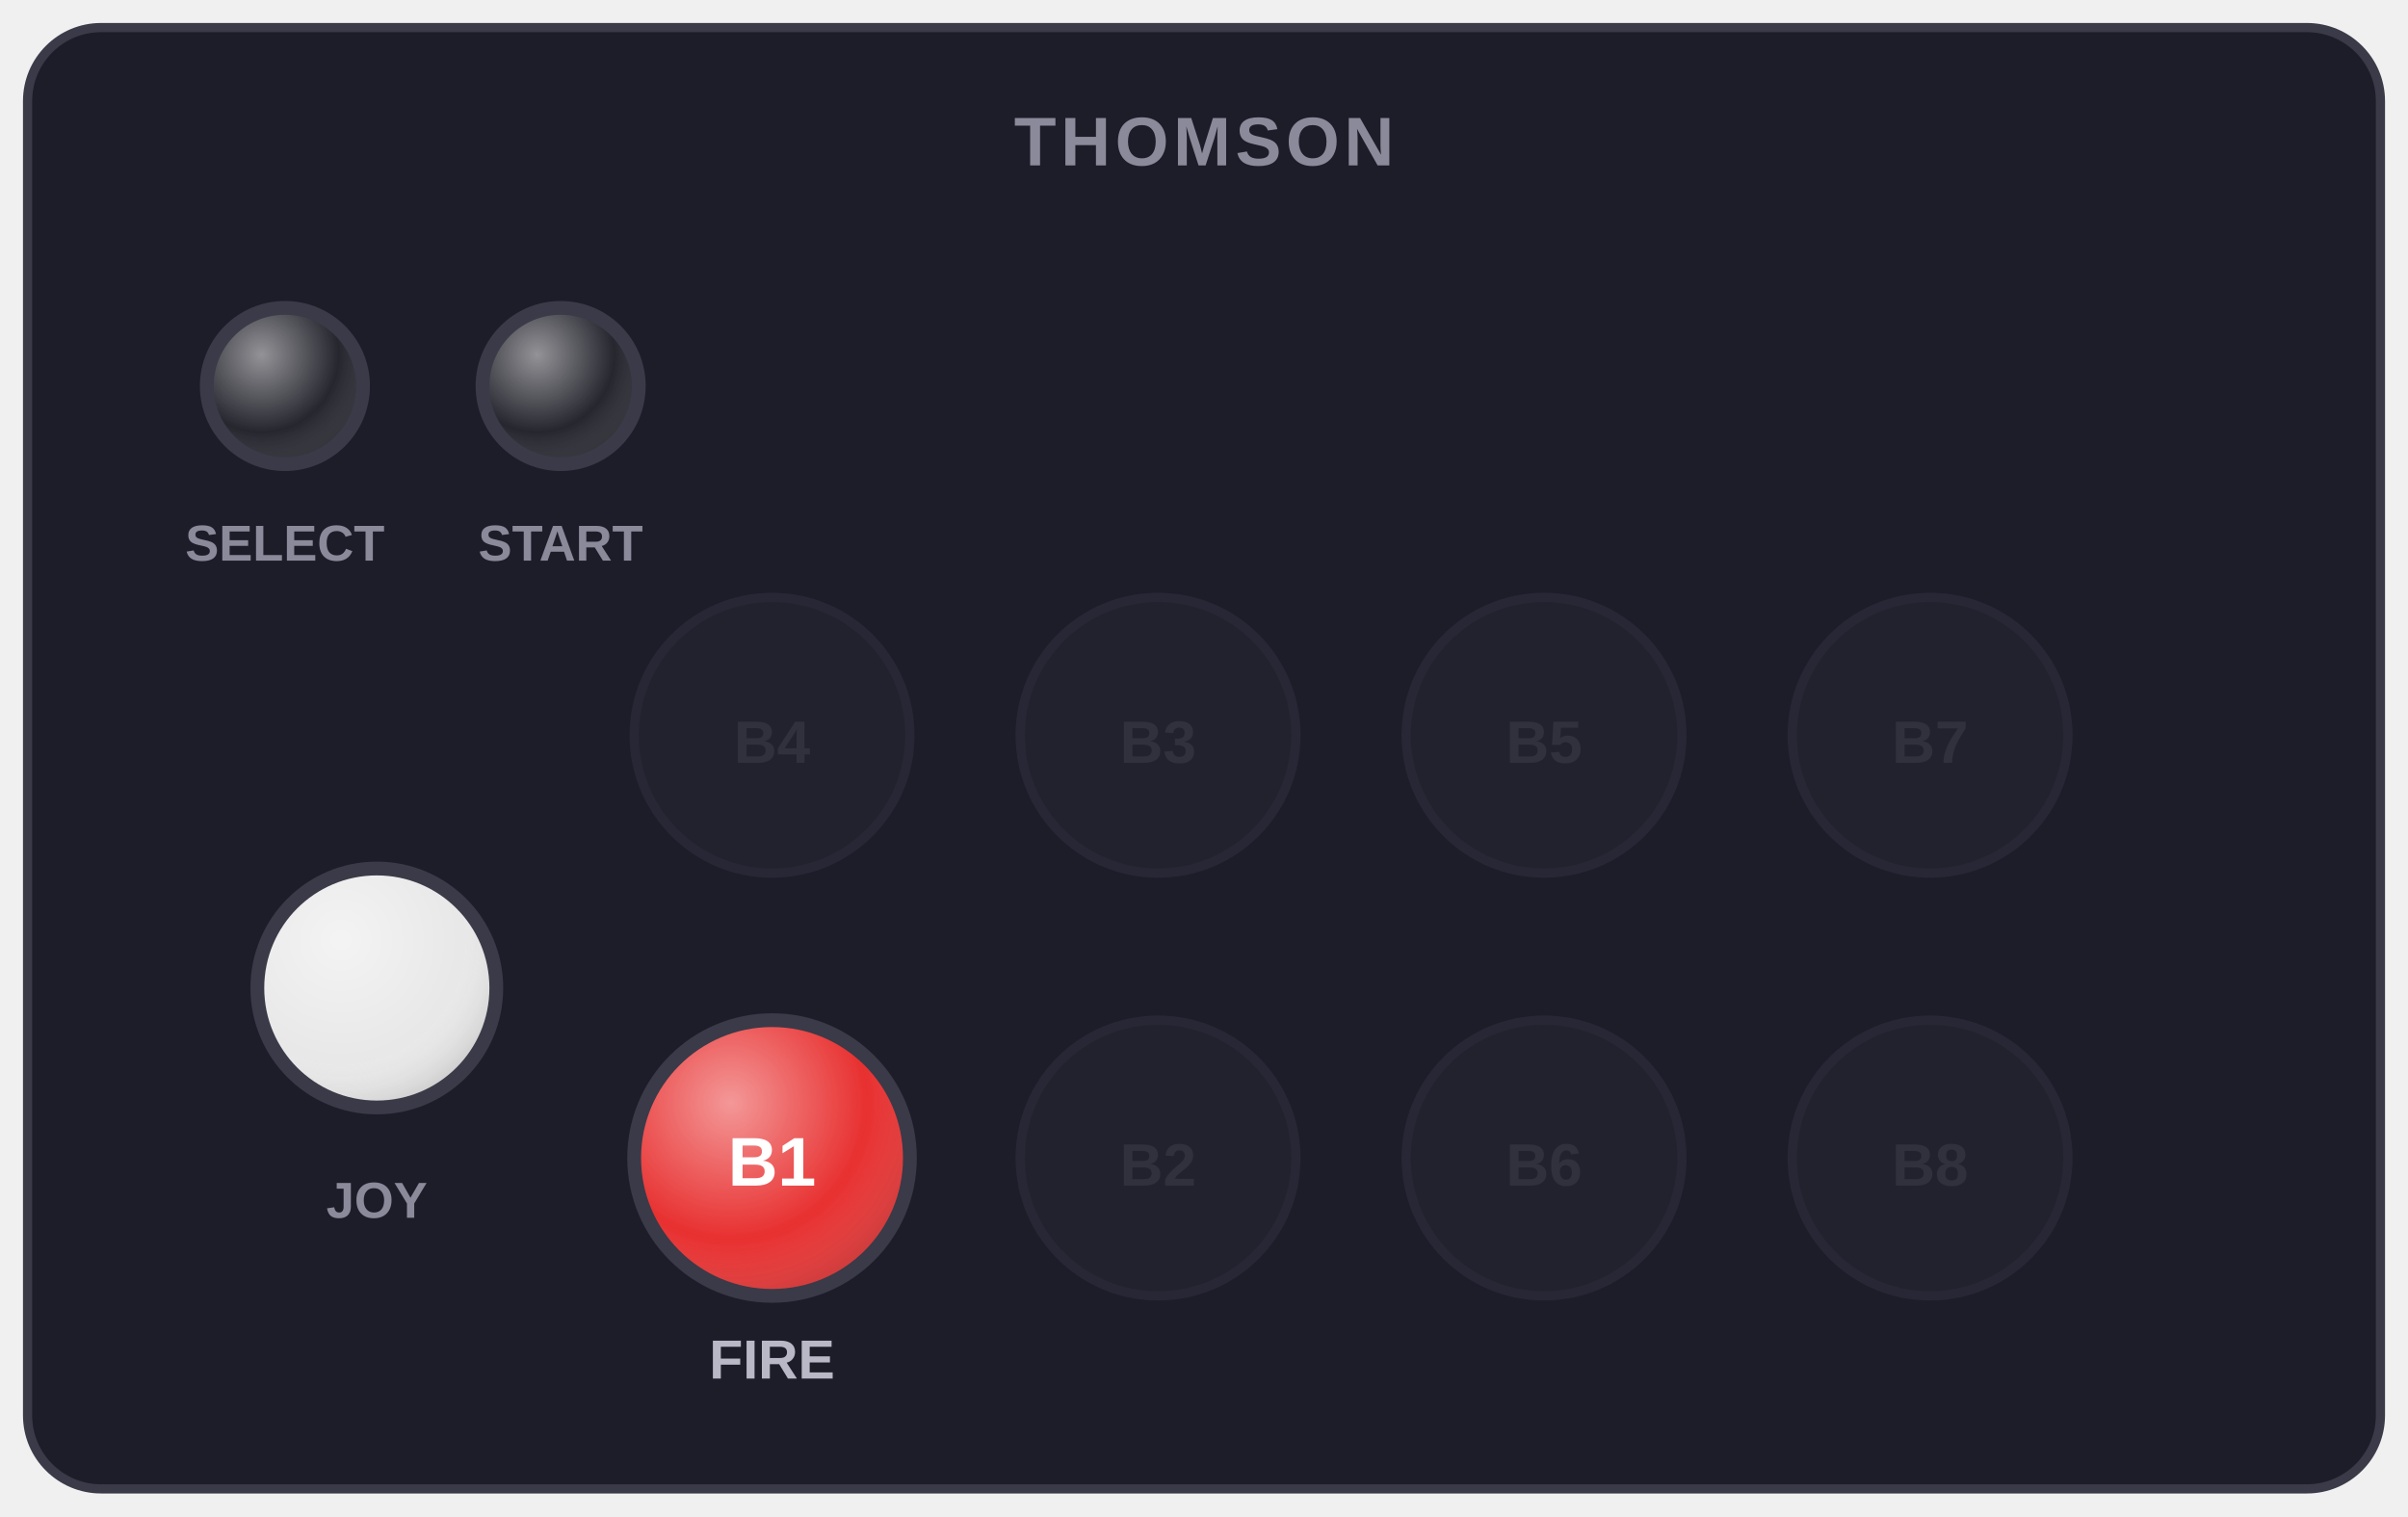
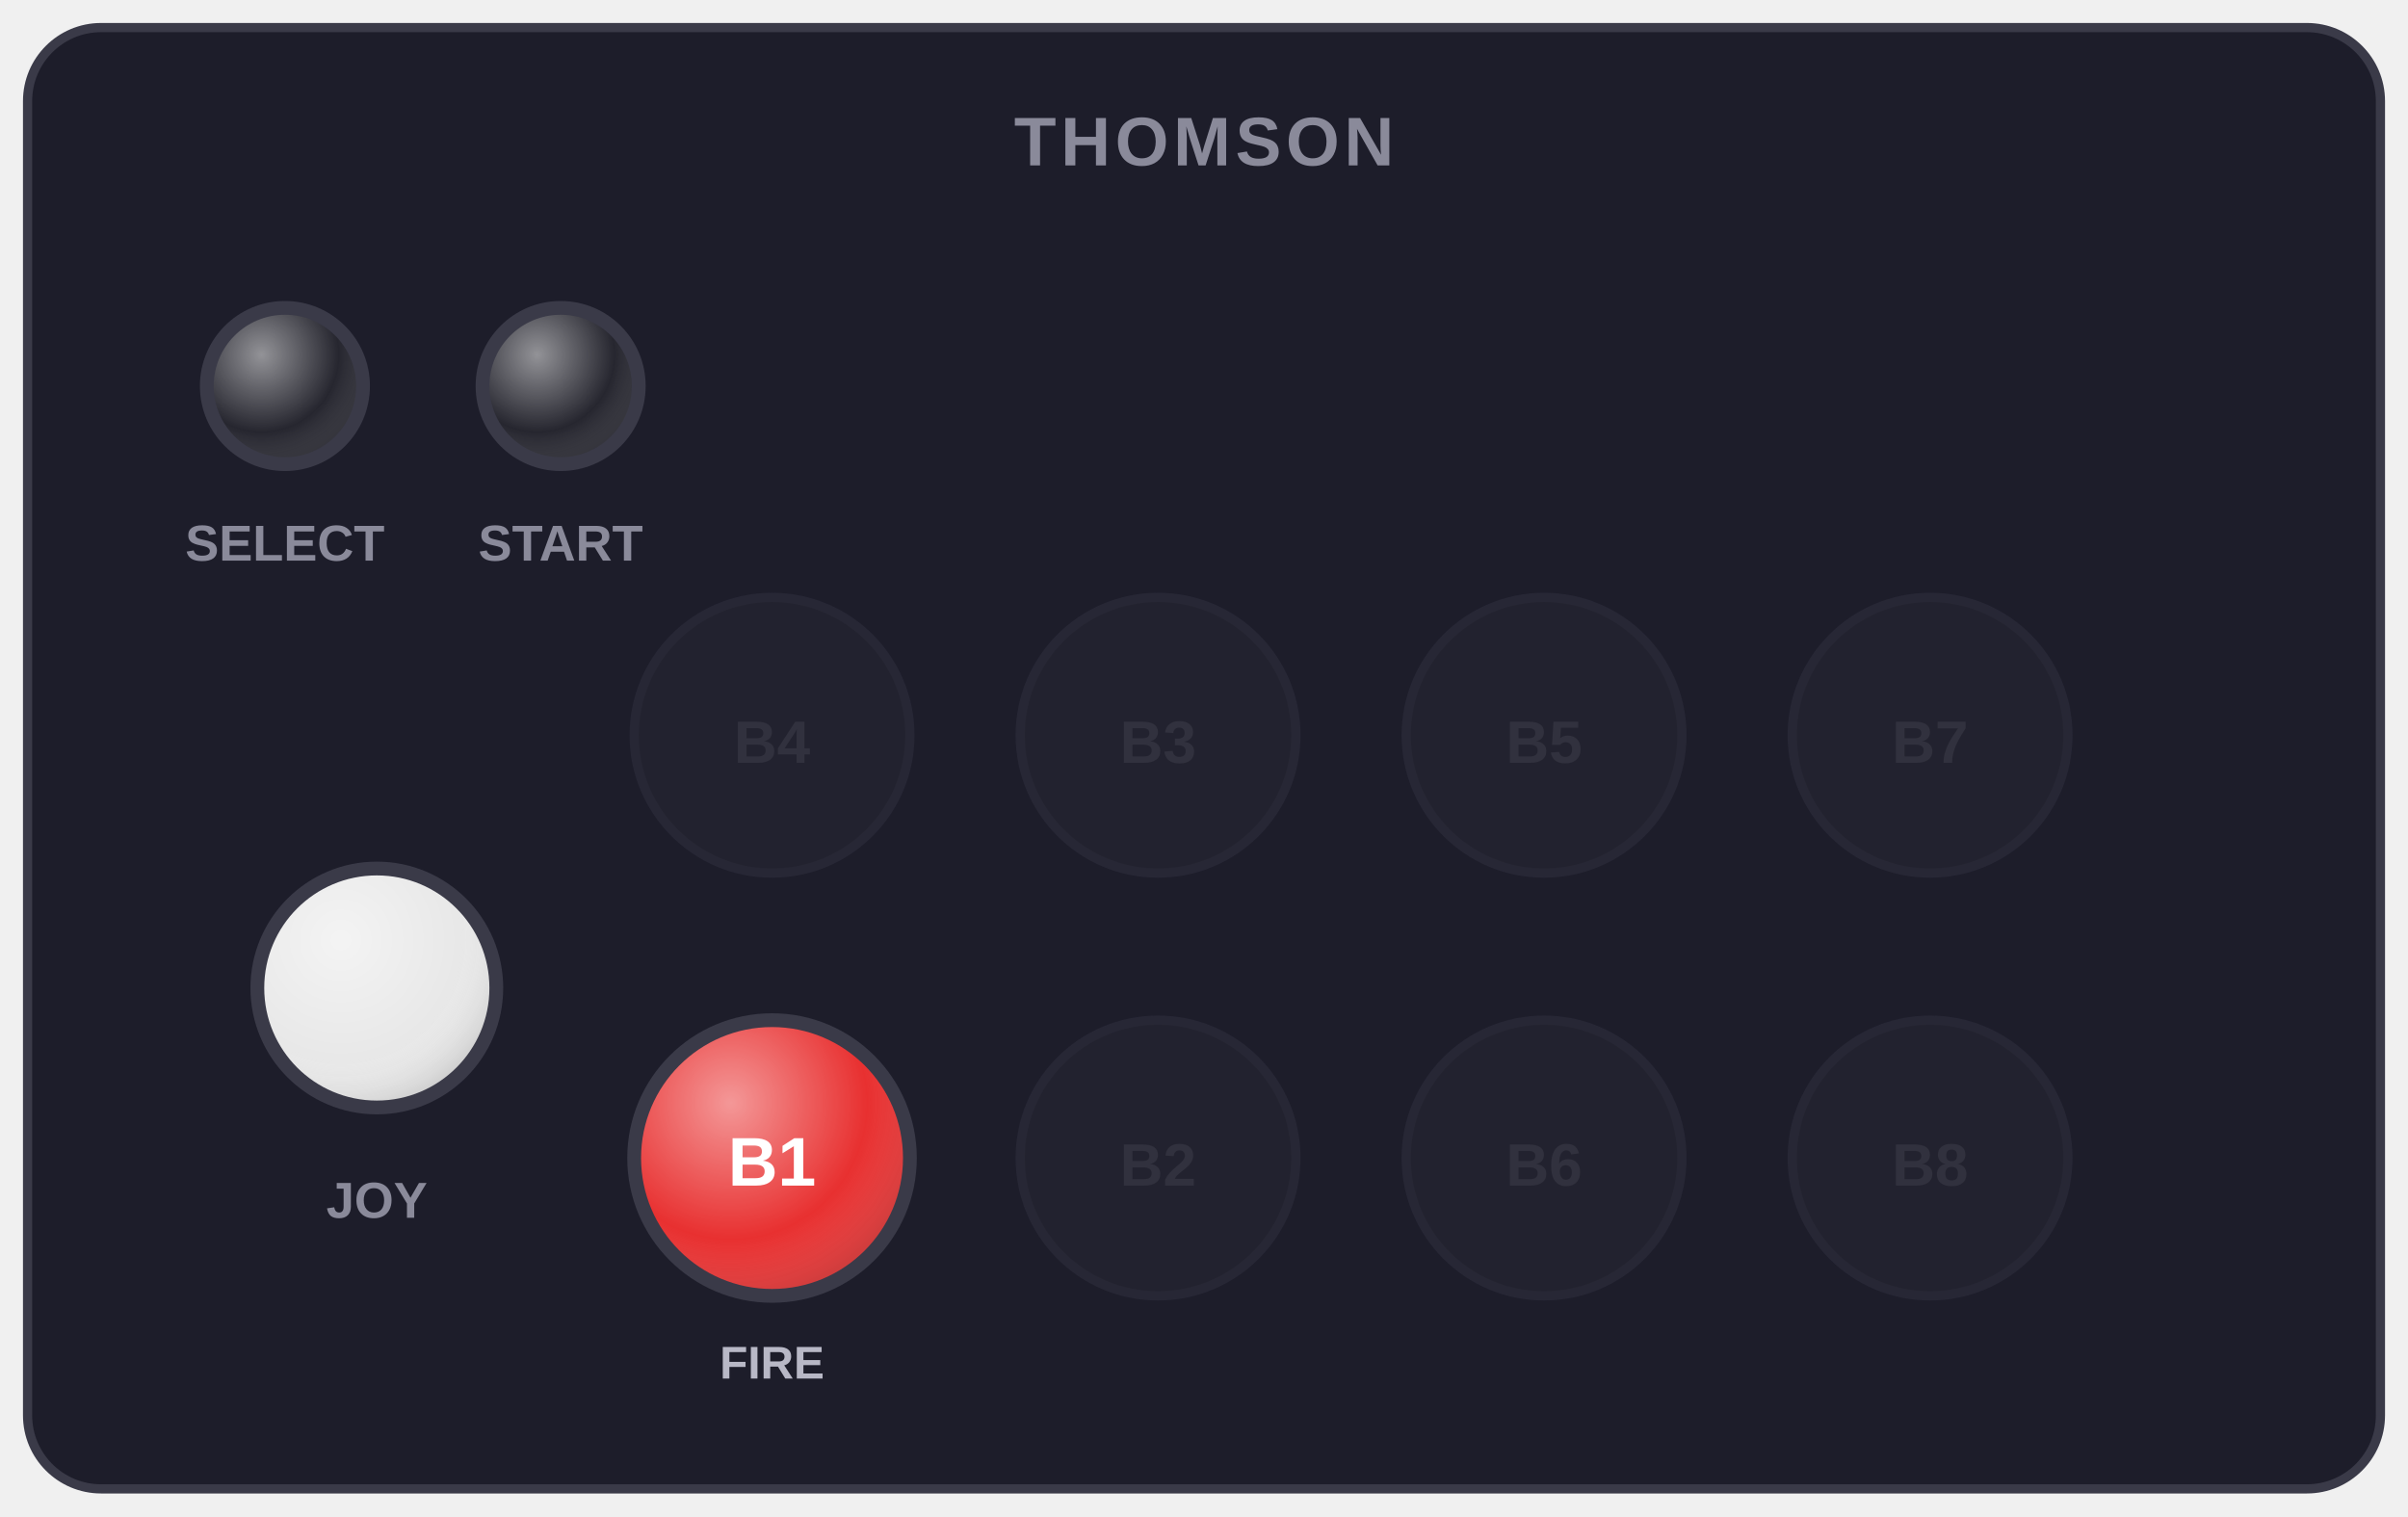
<svg xmlns="http://www.w3.org/2000/svg" viewBox="0 0 524 330" font-family="Segoe UI, Arial, sans-serif">
  <defs>
    <radialGradient id="dome" cx="0.35" cy="0.3" r="0.9">
      <stop offset="0" stop-color="#ffffff" stop-opacity="0.5" />
      <stop offset="0.55" stop-color="#ffffff" stop-opacity="0" />
      <stop offset="1" stop-color="#000000" stop-opacity="0.35" />
    </radialGradient>
  </defs>
  <rect x="6" y="6" width="512" height="318" rx="16" fill="#1d1d2a" stroke="#3a3a48" stroke-width="2" />
  <text x="262" y="36" text-anchor="middle" fill="#8a8a9a" font-size="15" font-weight="bold" letter-spacing="1">THOMSON</text>
  <circle cx="62" cy="84" r="17" fill="#26262f" />
  <circle cx="62" cy="84" r="17" fill="url(#dome)" />
  <circle cx="62" cy="84" r="17" fill="none" stroke="#3a3a48" stroke-width="3" />
  <text x="62" y="122" text-anchor="middle" fill="#8a8a9a" font-size="11" font-weight="bold">SELECT</text>
  <circle cx="122" cy="84" r="17" fill="#26262f" />
  <circle cx="122" cy="84" r="17" fill="url(#dome)" />
  <circle cx="122" cy="84" r="17" fill="none" stroke="#3a3a48" stroke-width="3" />
  <text x="122" y="122" text-anchor="middle" fill="#8a8a9a" font-size="11" font-weight="bold">START</text>
  <circle cx="82" cy="215" r="26" fill="#e8e8e8" />
  <circle cx="82" cy="215" r="26" fill="url(#dome)" />
  <circle cx="82" cy="215" r="26" fill="none" stroke="#3a3a48" stroke-width="3" />
  <text x="82" y="265" text-anchor="middle" fill="#8a8a9a" font-size="11" font-weight="bold">JOY</text>
  <g opacity="0.18">
    <circle cx="168" cy="160" r="30" fill="#3a3a48" />
    <circle cx="168" cy="160" r="30" fill="none" stroke="#55556a" stroke-width="2" />
    <text x="168" y="166" text-anchor="middle" fill="#8a8a9a" font-size="13" font-weight="bold">B4</text>
  </g>
  <g opacity="0.18">
    <circle cx="252" cy="160" r="30" fill="#3a3a48" />
    <circle cx="252" cy="160" r="30" fill="none" stroke="#55556a" stroke-width="2" />
    <text x="252" y="166" text-anchor="middle" fill="#8a8a9a" font-size="13" font-weight="bold">B3</text>
  </g>
  <g opacity="0.18">
    <circle cx="336" cy="160" r="30" fill="#3a3a48" />
    <circle cx="336" cy="160" r="30" fill="none" stroke="#55556a" stroke-width="2" />
    <text x="336" y="166" text-anchor="middle" fill="#8a8a9a" font-size="13" font-weight="bold">B5</text>
  </g>
  <g opacity="0.18">
    <circle cx="420" cy="160" r="30" fill="#3a3a48" />
    <circle cx="420" cy="160" r="30" fill="none" stroke="#55556a" stroke-width="2" />
    <text x="420" y="166" text-anchor="middle" fill="#8a8a9a" font-size="13" font-weight="bold">B7</text>
  </g>
  <circle cx="168" cy="252" r="30" fill="#e83030" />
  <circle cx="168" cy="252" r="30" fill="url(#dome)" />
  <circle cx="168" cy="252" r="30" fill="none" stroke="#3a3a48" stroke-width="3" />
  <text x="168" y="258" text-anchor="middle" fill="#ffffff" font-size="15" font-weight="bold">B1</text>
-   <text x="168" y="300" text-anchor="middle" fill="#b8b8c6" font-size="12" font-weight="bold">FIRE</text>
+   <text x="168" y="300" text-anchor="middle" fill="#b8b8c6" font-size="10" font-weight="bold">FIRE</text>
  <g opacity="0.18">
    <circle cx="252" cy="252" r="30" fill="#3a3a48" />
    <circle cx="252" cy="252" r="30" fill="none" stroke="#55556a" stroke-width="2" />
    <text x="252" y="258" text-anchor="middle" fill="#8a8a9a" font-size="13" font-weight="bold">B2</text>
  </g>
  <g opacity="0.18">
    <circle cx="336" cy="252" r="30" fill="#3a3a48" />
    <circle cx="336" cy="252" r="30" fill="none" stroke="#55556a" stroke-width="2" />
    <text x="336" y="258" text-anchor="middle" fill="#8a8a9a" font-size="13" font-weight="bold">B6</text>
  </g>
  <g opacity="0.18">
    <circle cx="420" cy="252" r="30" fill="#3a3a48" />
    <circle cx="420" cy="252" r="30" fill="none" stroke="#55556a" stroke-width="2" />
    <text x="420" y="258" text-anchor="middle" fill="#8a8a9a" font-size="13" font-weight="bold">B8</text>
  </g>
</svg>
